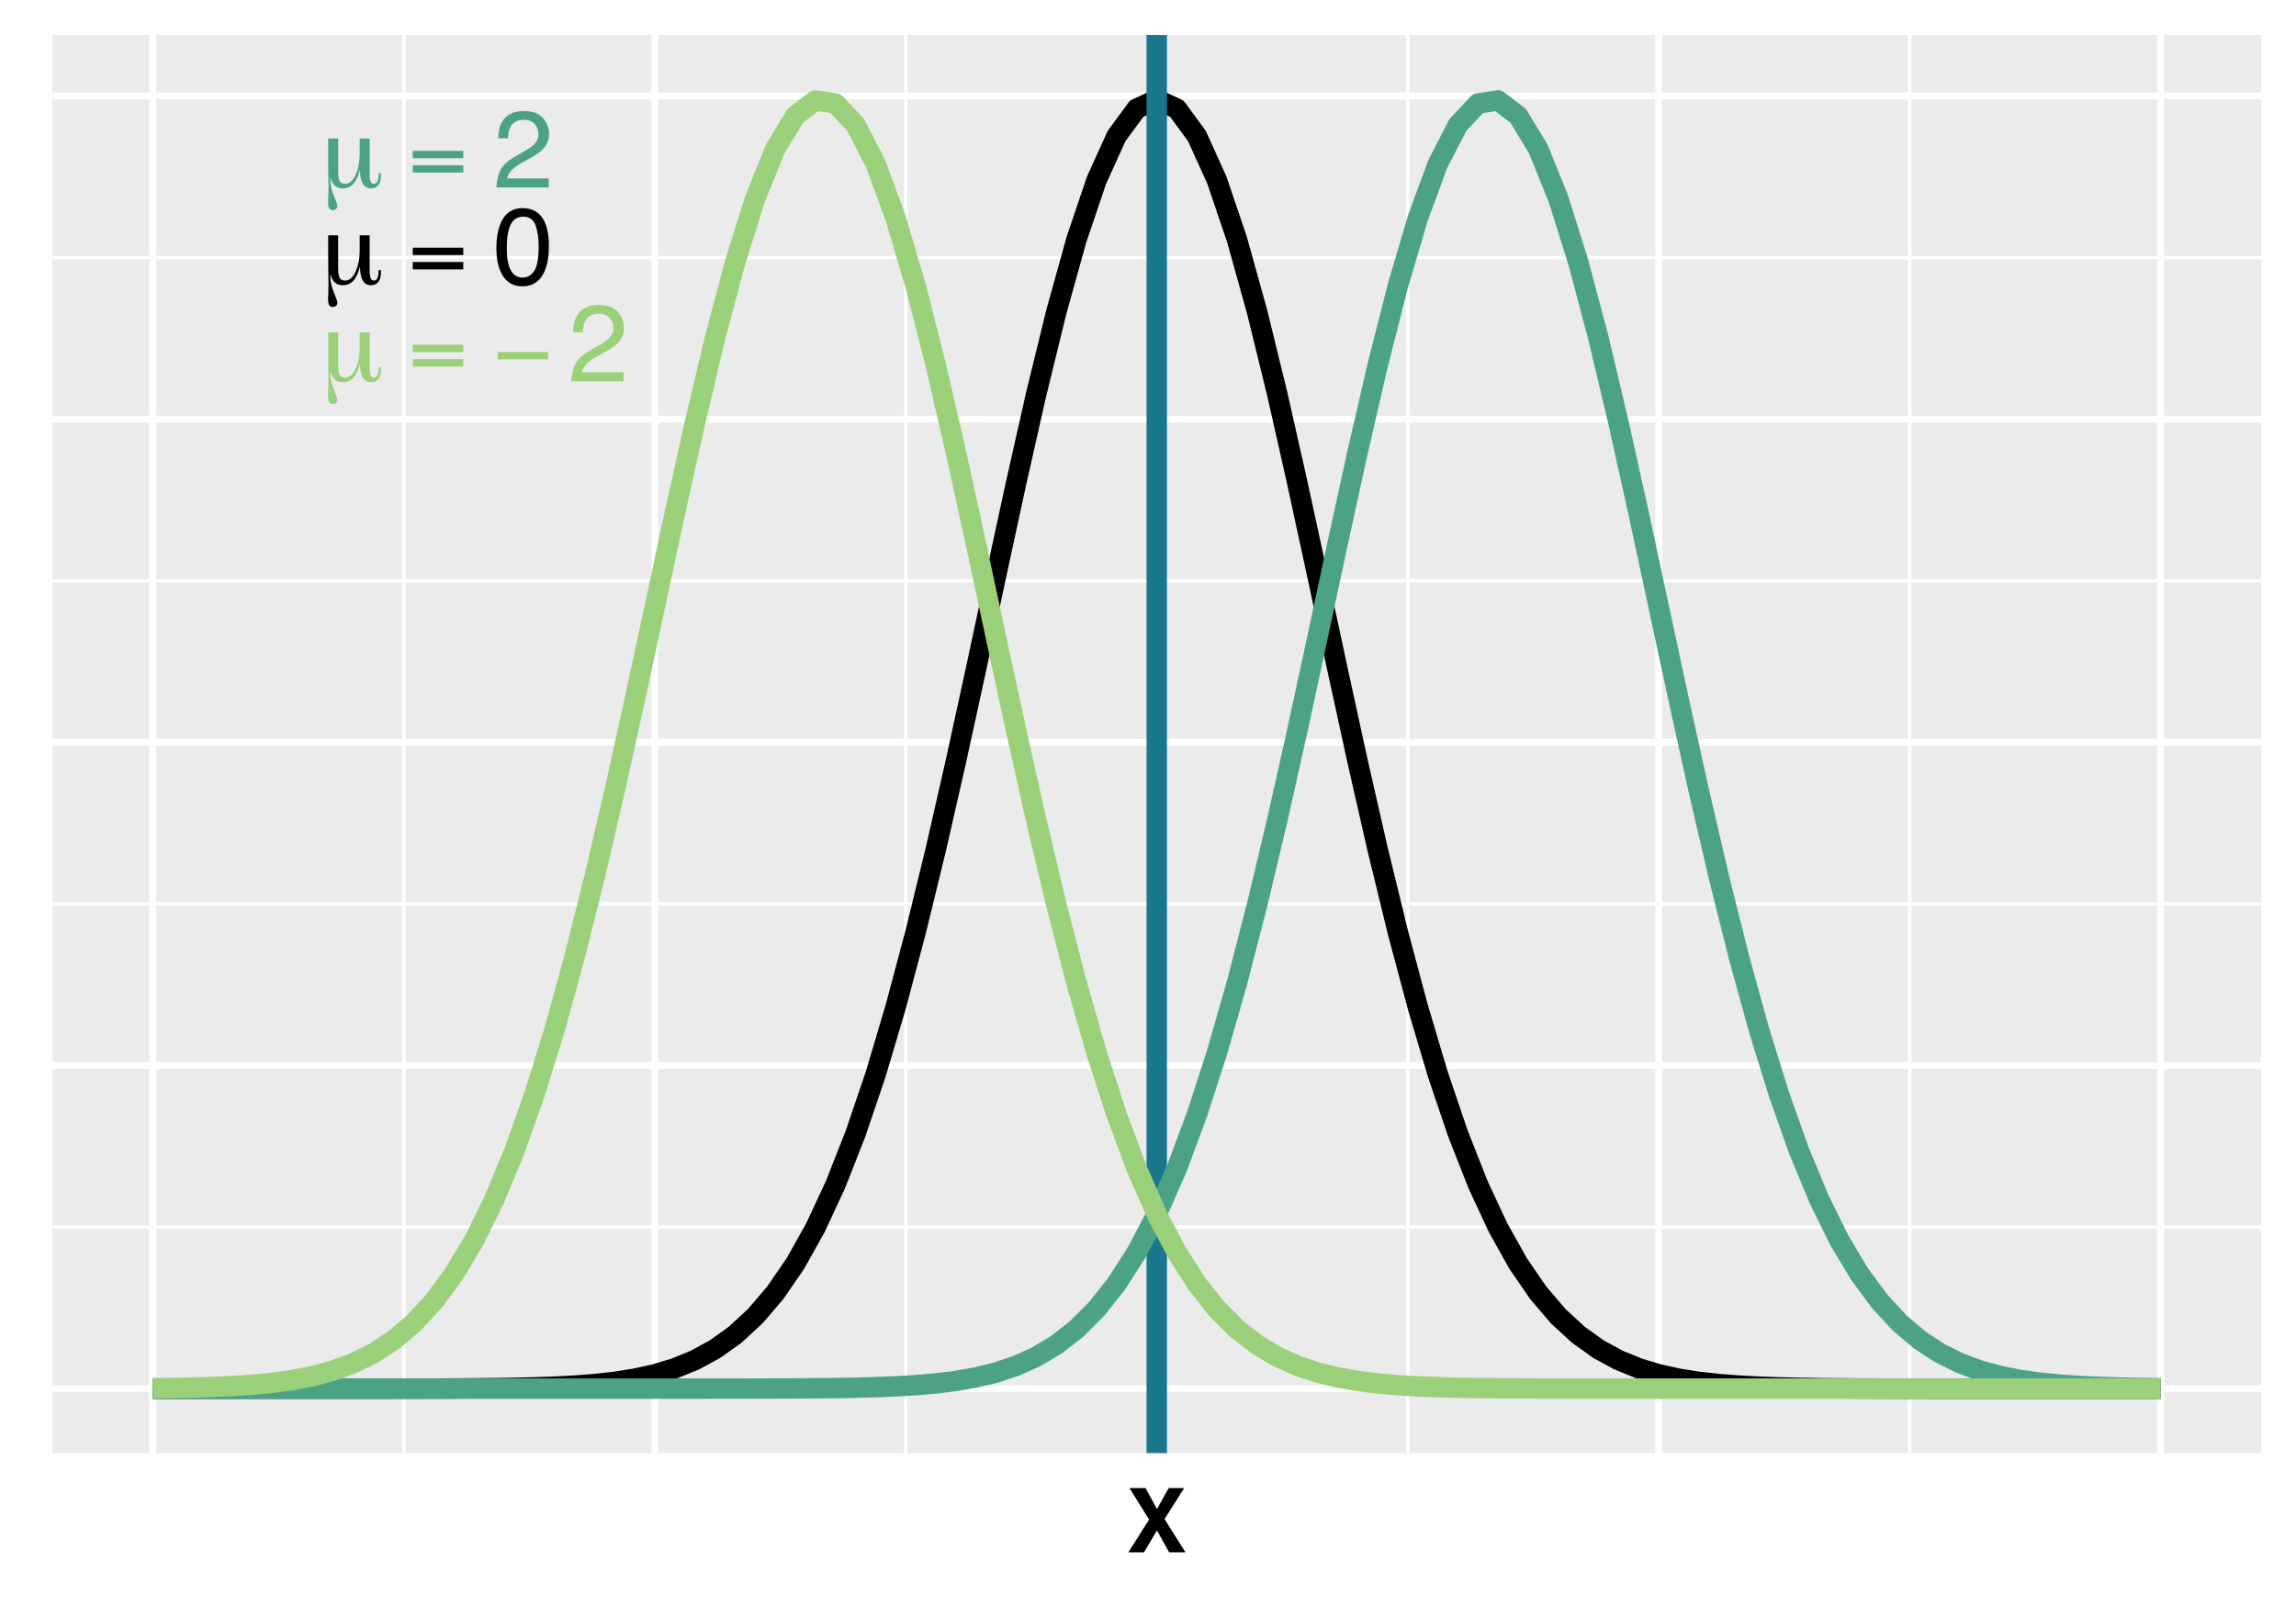
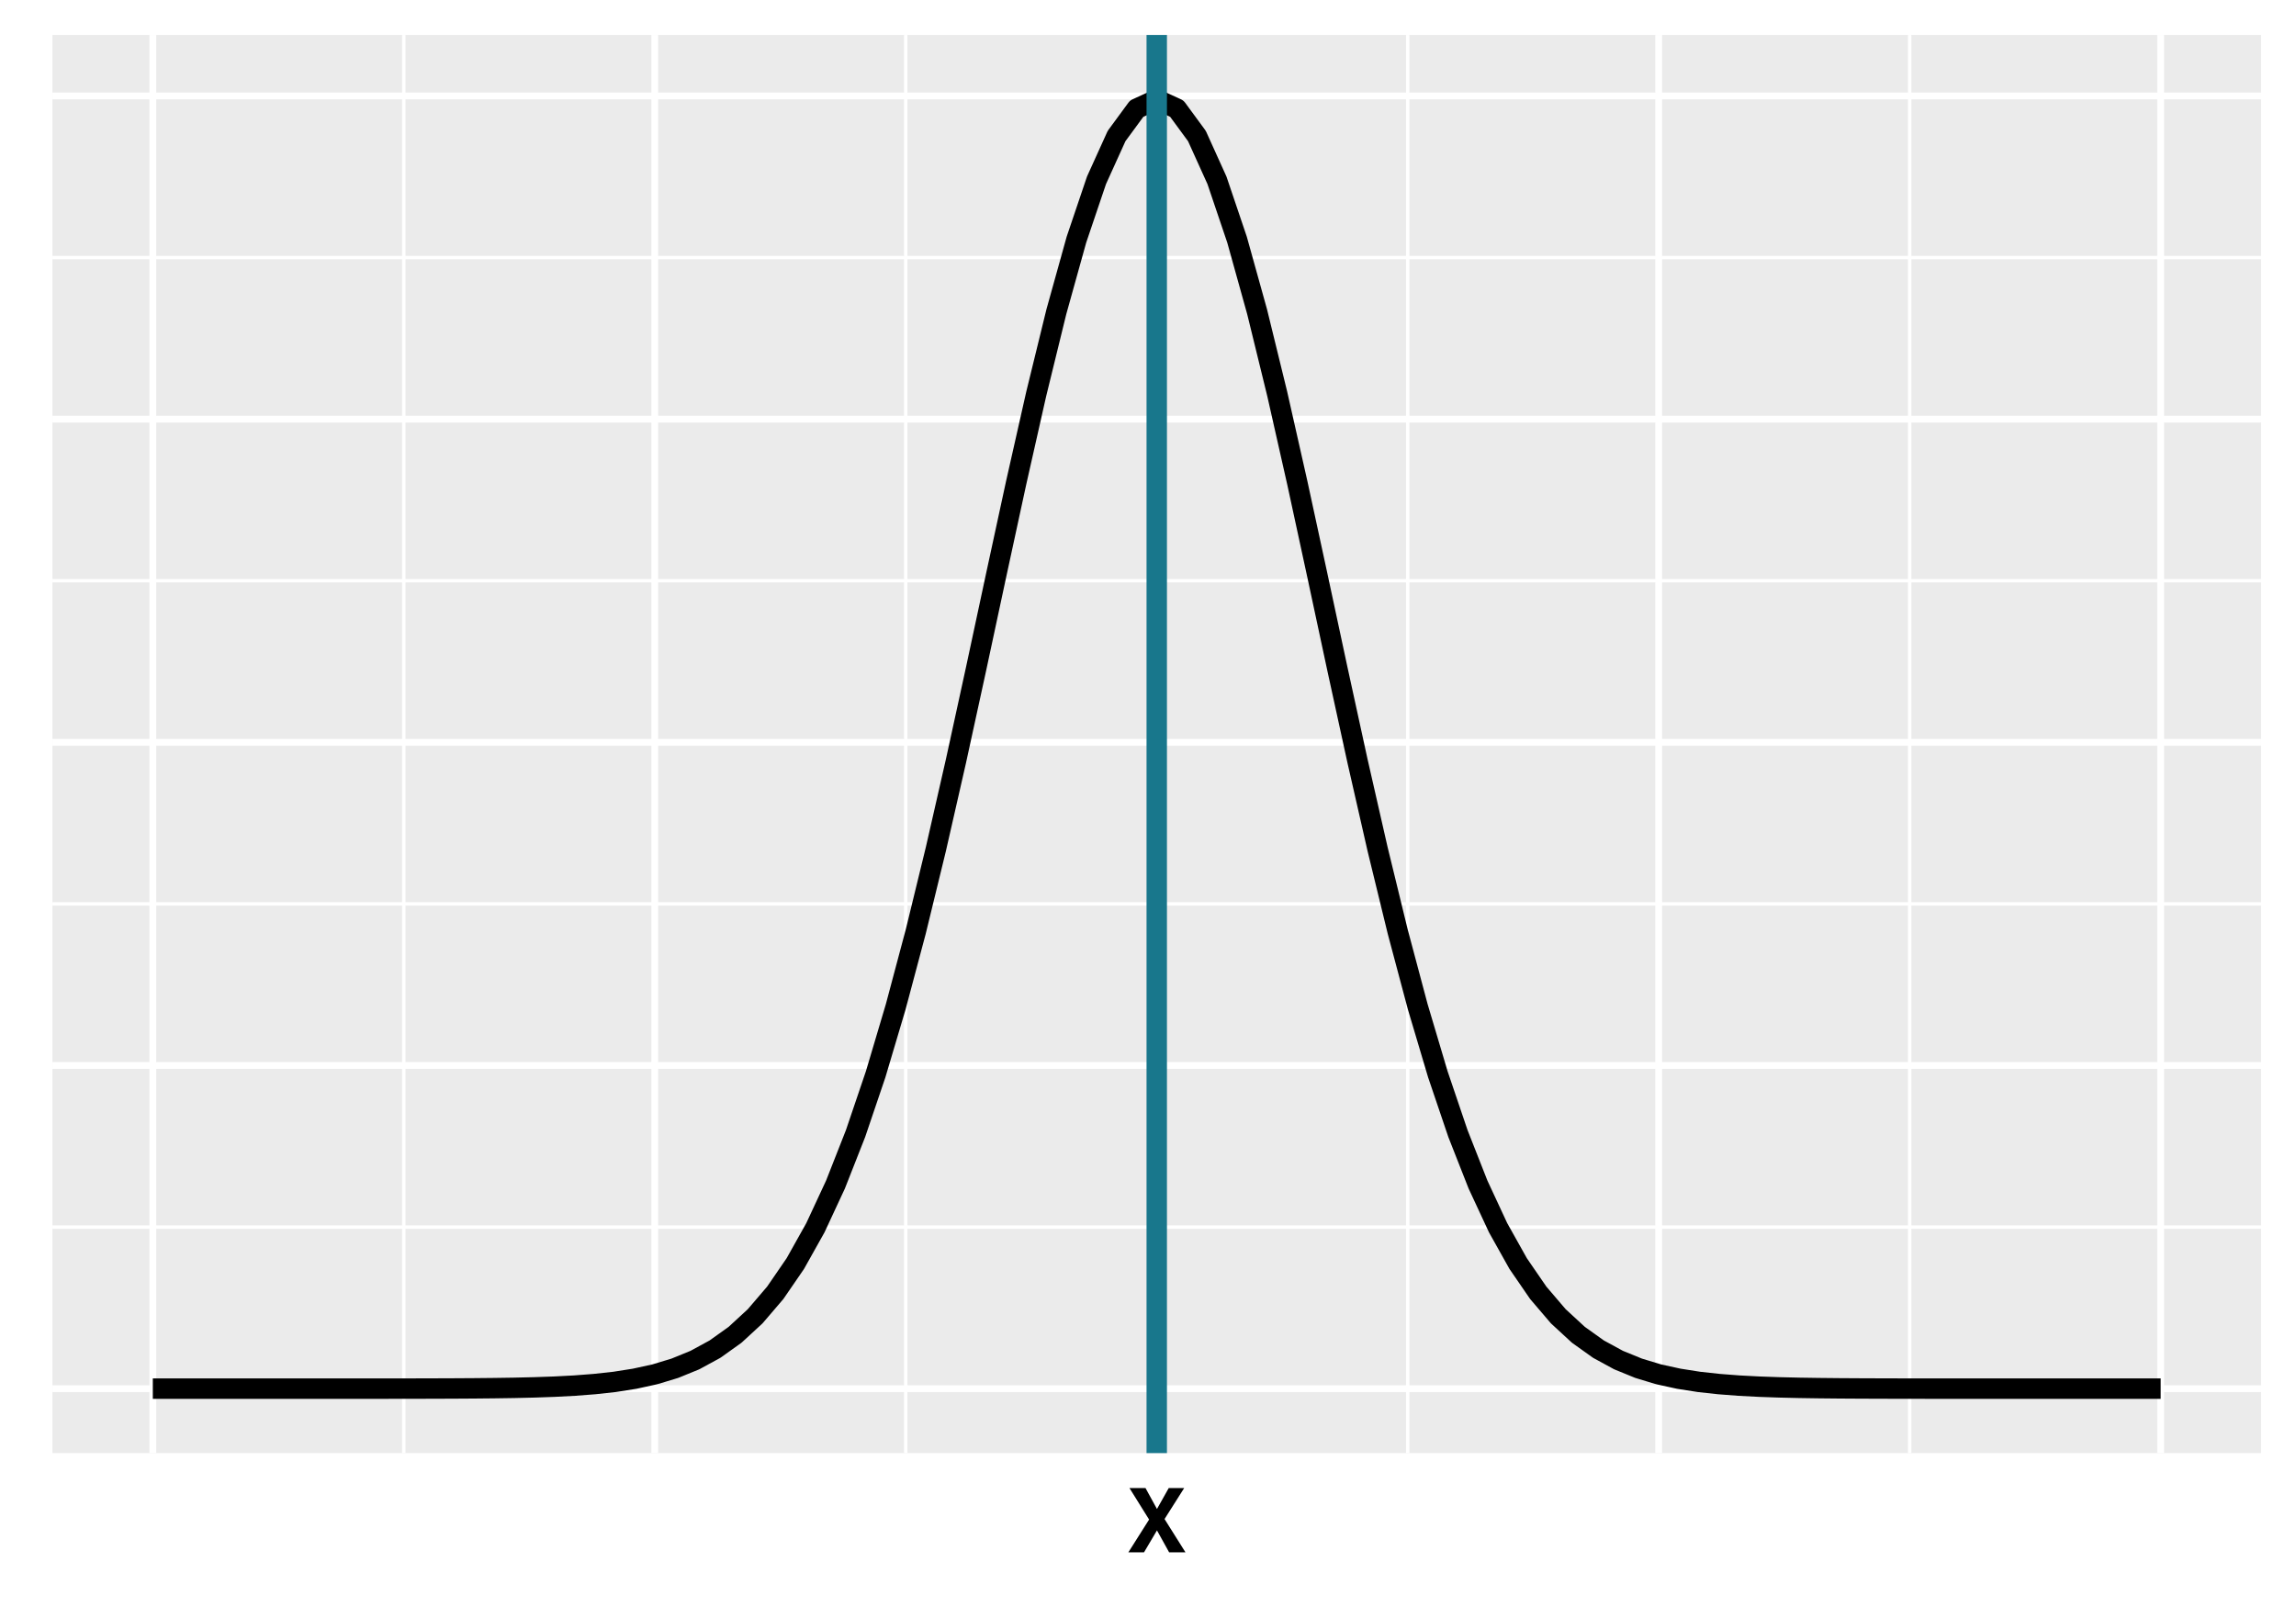
<svg xmlns="http://www.w3.org/2000/svg" xmlns:xlink="http://www.w3.org/1999/xlink" width="360pt" height="252pt" viewBox="0 0 360 252" version="1.1">
  <defs>
    <g>
      <symbol overflow="visible" id="glyph0-0">
-         <path style="stroke:none;" d="M 0.844 3.016 L 0.844 -12.047 L 9.391 -12.047 L 9.391 3.016 Z M 1.812 2.062 L 8.438 2.062 L 8.438 -11.078 L 1.812 -11.078 Z M 1.812 2.062 " />
+         <path style="stroke:none;" d="M 1.047 -10.078 L 9.172 -10.078 L 9.172 0 L 1.047 0 Z M 7.906 -1.266 L 7.906 -8.812 L 2.312 -8.812 L 2.312 -1.266 Z M 7.906 -1.266 " />
      </symbol>
      <symbol overflow="visible" id="glyph0-1">
-         <path style="stroke:none;" d="M 2.828 -2.609 C 2.828 -1.805 2.906 -1.266 3.062 -0.984 C 3.227 -0.711 3.516 -0.578 3.922 -0.578 C 4.578 -0.578 5.117 -1.035 5.547 -1.953 C 5.984 -2.867 6.203 -4.035 6.203 -5.453 L 6.203 -7.672 L 7.766 -7.672 L 7.766 -2.062 C 7.766 -1.551 7.816 -1.176 7.922 -0.938 C 8.035 -0.695 8.203 -0.578 8.422 -0.578 C 8.66 -0.578 8.844 -0.695 8.969 -0.938 C 9.094 -1.176 9.156 -1.523 9.156 -1.984 L 9.156 -2.219 L 9.516 -2.219 C 9.516 -2.176 9.516 -2.129 9.516 -2.078 C 9.523 -2.023 9.531 -1.945 9.531 -1.844 C 9.531 -1.207 9.395 -0.711 9.125 -0.359 C 8.852 -0.016 8.473 0.156 7.984 0.156 C 7.41 0.156 6.977 -0.086 6.688 -0.578 C 6.406 -1.066 6.258 -1.801 6.25 -2.781 C 5.988 -1.77 5.641 -1.023 5.203 -0.547 C 4.766 -0.078 4.211 0.156 3.547 0.156 C 3.047 0.156 2.629 0.008 2.297 -0.281 C 1.973 -0.582 1.75 -1.023 1.625 -1.609 C 1.613 -1.504 1.609 -1.344 1.609 -1.125 C 1.609 -0.406 1.789 0.395 2.156 1.281 C 2.52 2.164 2.703 2.691 2.703 2.859 C 2.703 3.078 2.633 3.25 2.5 3.375 C 2.375 3.5 2.203 3.562 1.984 3.562 C 1.723 3.562 1.535 3.469 1.422 3.281 C 1.305 3.102 1.25 2.801 1.25 2.375 C 1.25 2.27 1.258 1.938 1.281 1.375 C 1.301 0.82 1.312 0.316 1.312 -0.141 C 1.312 -0.547 1.301 -1.117 1.281 -1.859 C 1.27 -2.609 1.266 -3.148 1.266 -3.484 L 1.266 -7.672 L 2.828 -7.672 Z M 2.828 -2.609 " />
-       </symbol>
-       <symbol overflow="visible" id="glyph0-2">
-         <path style="stroke:none;" d="M 8.656 -2.328 L 0.734 -2.328 L 0.734 -3.484 L 8.656 -3.484 Z M 8.656 -4.578 L 0.734 -4.578 L 0.734 -5.734 L 8.656 -5.734 Z M 8.656 -4.578 " />
-       </symbol>
-       <symbol overflow="visible" id="glyph0-3">
-         <path style="stroke:none;" d="M 8.641 -3.453 L 0.734 -3.453 L 0.734 -4.609 L 8.641 -4.609 Z M 8.641 -3.453 " />
-       </symbol>
-       <symbol overflow="visible" id="glyph1-0">
-         <path style="stroke:none;" d="M 0.547 0 L 0.547 -12.25 L 10.281 -12.25 L 10.281 0 Z M 8.734 -1.531 L 8.734 -10.719 L 2.078 -10.719 L 2.078 -1.531 Z M 8.734 -1.531 " />
-       </symbol>
-       <symbol overflow="visible" id="glyph1-1">
-         <path style="stroke:none;" d="M 0.531 0 C 0.582 -1.031 0.789 -1.926 1.156 -2.688 C 1.531 -3.445 2.254 -4.141 3.328 -4.766 L 4.938 -5.688 C 5.656 -6.102 6.16 -6.457 6.453 -6.75 C 6.898 -7.219 7.125 -7.75 7.125 -8.344 C 7.125 -9.031 6.914 -9.578 6.5 -9.984 C 6.082 -10.398 5.531 -10.609 4.844 -10.609 C 3.812 -10.609 3.098 -10.219 2.703 -9.438 C 2.492 -9.02 2.379 -8.441 2.359 -7.703 L 0.828 -7.703 C 0.836 -8.742 1.031 -9.594 1.406 -10.25 C 2.051 -11.406 3.195 -11.984 4.844 -11.984 C 6.207 -11.984 7.207 -11.613 7.844 -10.875 C 8.477 -10.133 8.797 -9.312 8.797 -8.406 C 8.797 -7.445 8.457 -6.629 7.781 -5.953 C 7.395 -5.555 6.695 -5.078 5.688 -4.516 L 4.547 -3.891 C 4.004 -3.586 3.578 -3.301 3.266 -3.031 C 2.703 -2.539 2.348 -2.004 2.203 -1.422 L 8.734 -1.422 L 8.734 0 Z M 0.531 0 " />
-       </symbol>
-       <symbol overflow="visible" id="glyph1-2">
-         <path style="stroke:none;" d="M 4.625 -11.938 C 6.164 -11.938 7.281 -11.301 7.969 -10.031 C 8.5 -9.051 8.766 -7.703 8.766 -5.984 C 8.766 -4.359 8.523 -3.016 8.047 -1.953 C 7.348 -0.43 6.203 0.328 4.609 0.328 C 3.172 0.328 2.102 -0.297 1.406 -1.547 C 0.82 -2.586 0.531 -3.984 0.531 -5.734 C 0.531 -7.086 0.707 -8.25 1.062 -9.219 C 1.719 -11.031 2.906 -11.938 4.625 -11.938 Z M 4.609 -1.047 C 5.379 -1.047 5.992 -1.391 6.453 -2.078 C 6.922 -2.766 7.156 -4.047 7.156 -5.922 C 7.156 -7.285 6.988 -8.406 6.656 -9.281 C 6.32 -10.156 5.676 -10.594 4.719 -10.594 C 3.832 -10.594 3.18 -10.176 2.766 -9.344 C 2.359 -8.508 2.156 -7.285 2.156 -5.672 C 2.156 -4.453 2.285 -3.473 2.547 -2.734 C 2.953 -1.609 3.641 -1.047 4.609 -1.047 Z M 4.609 -1.047 " />
-       </symbol>
-       <symbol overflow="visible" id="glyph2-0">
-         <path style="stroke:none;" d="M 1.047 -10.078 L 9.172 -10.078 L 9.172 0 L 1.047 0 Z M 7.906 -1.266 L 7.906 -8.812 L 2.312 -8.812 L 2.312 -1.266 Z M 7.906 -1.266 " />
-       </symbol>
-       <symbol overflow="visible" id="glyph2-1">
        <path style="stroke:none;" d="M 9.172 0 L 6.609 0 L 4.703 -3.438 L 2.672 0 L 0.219 0 L 3.469 -5.141 L 0.391 -10.078 L 2.906 -10.078 L 4.703 -6.797 L 6.547 -10.078 L 8.969 -10.078 L 5.891 -5.219 Z M 9.172 0 " />
      </symbol>
    </g>
    <clipPath id="clip1">
      <path d="M 8.219 5.48 L 354.52 5.48 L 354.52 227.871 L 8.219 227.871 Z M 8.219 5.48 " />
    </clipPath>
    <clipPath id="clip2">
      <path d="M 8.219 192 L 354.52 192 L 354.52 193 L 8.219 193 Z M 8.219 192 " />
    </clipPath>
    <clipPath id="clip3">
      <path d="M 8.219 141 L 354.52 141 L 354.52 143 L 8.219 143 Z M 8.219 141 " />
    </clipPath>
    <clipPath id="clip4">
      <path d="M 8.219 90 L 354.52 90 L 354.52 92 L 8.219 92 Z M 8.219 90 " />
    </clipPath>
    <clipPath id="clip5">
      <path d="M 8.219 40 L 354.52 40 L 354.52 41 L 8.219 41 Z M 8.219 40 " />
    </clipPath>
    <clipPath id="clip6">
      <path d="M 63 5.48 L 64 5.48 L 64 227.871 L 63 227.871 Z M 63 5.48 " />
    </clipPath>
    <clipPath id="clip7">
      <path d="M 141 5.48 L 143 5.48 L 143 227.871 L 141 227.871 Z M 141 5.48 " />
    </clipPath>
    <clipPath id="clip8">
      <path d="M 220 5.48 L 221 5.48 L 221 227.871 L 220 227.871 Z M 220 5.48 " />
    </clipPath>
    <clipPath id="clip9">
      <path d="M 299 5.48 L 300 5.48 L 300 227.871 L 299 227.871 Z M 299 5.48 " />
    </clipPath>
    <clipPath id="clip10">
      <path d="M 8.219 217 L 354.52 217 L 354.52 219 L 8.219 219 Z M 8.219 217 " />
    </clipPath>
    <clipPath id="clip11">
      <path d="M 8.219 166 L 354.52 166 L 354.52 168 L 8.219 168 Z M 8.219 166 " />
    </clipPath>
    <clipPath id="clip12">
      <path d="M 8.219 115 L 354.52 115 L 354.52 117 L 8.219 117 Z M 8.219 115 " />
    </clipPath>
    <clipPath id="clip13">
      <path d="M 8.219 65 L 354.52 65 L 354.52 67 L 8.219 67 Z M 8.219 65 " />
    </clipPath>
    <clipPath id="clip14">
      <path d="M 8.219 14 L 354.52 14 L 354.52 16 L 8.219 16 Z M 8.219 14 " />
    </clipPath>
    <clipPath id="clip15">
      <path d="M 23 5.48 L 25 5.48 L 25 227.871 L 23 227.871 Z M 23 5.48 " />
    </clipPath>
    <clipPath id="clip16">
      <path d="M 102 5.48 L 104 5.48 L 104 227.871 L 102 227.871 Z M 102 5.48 " />
    </clipPath>
    <clipPath id="clip17">
      <path d="M 180 5.48 L 182 5.48 L 182 227.871 L 180 227.871 Z M 180 5.48 " />
    </clipPath>
    <clipPath id="clip18">
      <path d="M 259 5.48 L 261 5.48 L 261 227.871 L 259 227.871 Z M 259 5.48 " />
    </clipPath>
    <clipPath id="clip19">
      <path d="M 338 5.48 L 340 5.48 L 340 227.871 L 338 227.871 Z M 338 5.48 " />
    </clipPath>
    <clipPath id="clip20">
      <path d="M 179 5.48 L 183 5.48 L 183 227.871 L 179 227.871 Z M 179 5.48 " />
    </clipPath>
  </defs>
-   <g id="surface284">
+   <g id="surface274">
    <rect x="0" y="0" width="360" height="252" style="fill:rgb(100%,100%,100%);fill-opacity:1;stroke:none;" />
    <rect x="0" y="0" width="360" height="252" style="fill:rgb(100%,100%,100%);fill-opacity:1;stroke:none;" />
    <path style="fill:none;stroke-width:1.067;stroke-linecap:round;stroke-linejoin:round;stroke:rgb(100%,100%,100%);stroke-opacity:1;stroke-miterlimit:10;" d="M 0 252 L 360 252 L 360 0 L 0 0 Z M 0 252 " />
    <g clip-path="url(#clip1)" clip-rule="nonzero">
      <path style=" stroke:none;fill-rule:nonzero;fill:rgb(92.157%,92.157%,92.157%);fill-opacity:1;" d="M 8.219 227.867 L 354.52 227.867 L 354.52 5.477 L 8.219 5.477 Z M 8.219 227.867 " />
    </g>
    <g clip-path="url(#clip2)" clip-rule="nonzero">
      <path style="fill:none;stroke-width:0.533;stroke-linecap:butt;stroke-linejoin:round;stroke:rgb(100%,100%,100%);stroke-opacity:1;stroke-miterlimit:10;" d="M 8.219 192.422 L 354.52 192.422 " />
    </g>
    <g clip-path="url(#clip3)" clip-rule="nonzero">
      <path style="fill:none;stroke-width:0.533;stroke-linecap:butt;stroke-linejoin:round;stroke:rgb(100%,100%,100%);stroke-opacity:1;stroke-miterlimit:10;" d="M 8.219 141.746 L 354.52 141.746 " />
    </g>
    <g clip-path="url(#clip4)" clip-rule="nonzero">
      <path style="fill:none;stroke-width:0.533;stroke-linecap:butt;stroke-linejoin:round;stroke:rgb(100%,100%,100%);stroke-opacity:1;stroke-miterlimit:10;" d="M 8.219 91.066 L 354.52 91.066 " />
    </g>
    <g clip-path="url(#clip5)" clip-rule="nonzero">
      <path style="fill:none;stroke-width:0.533;stroke-linecap:butt;stroke-linejoin:round;stroke:rgb(100%,100%,100%);stroke-opacity:1;stroke-miterlimit:10;" d="M 8.219 40.391 L 354.52 40.391 " />
    </g>
    <g clip-path="url(#clip6)" clip-rule="nonzero">
      <path style="fill:none;stroke-width:0.533;stroke-linecap:butt;stroke-linejoin:round;stroke:rgb(100%,100%,100%);stroke-opacity:1;stroke-miterlimit:10;" d="M 63.312 227.867 L 63.312 5.48 " />
    </g>
    <g clip-path="url(#clip7)" clip-rule="nonzero">
      <path style="fill:none;stroke-width:0.533;stroke-linecap:butt;stroke-linejoin:round;stroke:rgb(100%,100%,100%);stroke-opacity:1;stroke-miterlimit:10;" d="M 142.016 227.867 L 142.016 5.48 " />
    </g>
    <g clip-path="url(#clip8)" clip-rule="nonzero">
      <path style="fill:none;stroke-width:0.533;stroke-linecap:butt;stroke-linejoin:round;stroke:rgb(100%,100%,100%);stroke-opacity:1;stroke-miterlimit:10;" d="M 220.723 227.867 L 220.723 5.48 " />
    </g>
    <g clip-path="url(#clip9)" clip-rule="nonzero">
      <path style="fill:none;stroke-width:0.533;stroke-linecap:butt;stroke-linejoin:round;stroke:rgb(100%,100%,100%);stroke-opacity:1;stroke-miterlimit:10;" d="M 299.426 227.867 L 299.426 5.48 " />
    </g>
    <g clip-path="url(#clip10)" clip-rule="nonzero">
      <path style="fill:none;stroke-width:1.067;stroke-linecap:butt;stroke-linejoin:round;stroke:rgb(100%,100%,100%);stroke-opacity:1;stroke-miterlimit:10;" d="M 8.219 217.758 L 354.52 217.758 " />
    </g>
    <g clip-path="url(#clip11)" clip-rule="nonzero">
      <path style="fill:none;stroke-width:1.067;stroke-linecap:butt;stroke-linejoin:round;stroke:rgb(100%,100%,100%);stroke-opacity:1;stroke-miterlimit:10;" d="M 8.219 167.082 L 354.52 167.082 " />
    </g>
    <g clip-path="url(#clip12)" clip-rule="nonzero">
      <path style="fill:none;stroke-width:1.067;stroke-linecap:butt;stroke-linejoin:round;stroke:rgb(100%,100%,100%);stroke-opacity:1;stroke-miterlimit:10;" d="M 8.219 116.406 L 354.52 116.406 " />
    </g>
    <g clip-path="url(#clip13)" clip-rule="nonzero">
      <path style="fill:none;stroke-width:1.067;stroke-linecap:butt;stroke-linejoin:round;stroke:rgb(100%,100%,100%);stroke-opacity:1;stroke-miterlimit:10;" d="M 8.219 65.73 L 354.52 65.73 " />
    </g>
    <g clip-path="url(#clip14)" clip-rule="nonzero">
      <path style="fill:none;stroke-width:1.067;stroke-linecap:butt;stroke-linejoin:round;stroke:rgb(100%,100%,100%);stroke-opacity:1;stroke-miterlimit:10;" d="M 8.219 15.051 L 354.52 15.051 " />
    </g>
    <g clip-path="url(#clip15)" clip-rule="nonzero">
      <path style="fill:none;stroke-width:1.067;stroke-linecap:butt;stroke-linejoin:round;stroke:rgb(100%,100%,100%);stroke-opacity:1;stroke-miterlimit:10;" d="M 23.961 227.867 L 23.961 5.48 " />
    </g>
    <g clip-path="url(#clip16)" clip-rule="nonzero">
      <path style="fill:none;stroke-width:1.067;stroke-linecap:butt;stroke-linejoin:round;stroke:rgb(100%,100%,100%);stroke-opacity:1;stroke-miterlimit:10;" d="M 102.664 227.867 L 102.664 5.48 " />
    </g>
    <g clip-path="url(#clip17)" clip-rule="nonzero">
      <path style="fill:none;stroke-width:1.067;stroke-linecap:butt;stroke-linejoin:round;stroke:rgb(100%,100%,100%);stroke-opacity:1;stroke-miterlimit:10;" d="M 181.371 227.867 L 181.371 5.48 " />
    </g>
    <g clip-path="url(#clip18)" clip-rule="nonzero">
      <path style="fill:none;stroke-width:1.067;stroke-linecap:butt;stroke-linejoin:round;stroke:rgb(100%,100%,100%);stroke-opacity:1;stroke-miterlimit:10;" d="M 260.074 227.867 L 260.074 5.48 " />
    </g>
    <g clip-path="url(#clip19)" clip-rule="nonzero">
      <path style="fill:none;stroke-width:1.067;stroke-linecap:butt;stroke-linejoin:round;stroke:rgb(100%,100%,100%);stroke-opacity:1;stroke-miterlimit:10;" d="M 338.781 227.867 L 338.781 5.48 " />
    </g>
    <path style="fill:none;stroke-width:3.201;stroke-linecap:butt;stroke-linejoin:round;stroke:rgb(0%,0%,0%);stroke-opacity:1;stroke-miterlimit:10;" d="M 23.961 217.758 L 58.59 217.758 L 64.887 217.75 L 68.035 217.742 L 71.184 217.73 L 74.332 217.711 L 77.48 217.68 L 80.629 217.633 L 83.777 217.559 L 86.926 217.449 L 90.07 217.285 L 93.219 217.043 L 96.367 216.699 L 99.516 216.203 L 102.664 215.516 L 105.812 214.562 L 108.961 213.277 L 112.109 211.562 L 115.258 209.312 L 118.406 206.41 L 121.555 202.73 L 124.703 198.145 L 127.852 192.523 L 131 185.754 L 134.148 177.75 L 137.297 168.461 L 140.441 157.883 L 143.59 146.07 L 146.738 133.16 L 149.887 119.352 L 153.035 104.926 L 156.184 90.234 L 159.332 75.691 L 162.48 61.75 L 165.629 48.891 L 168.777 37.586 L 171.926 28.273 L 175.074 21.328 L 178.223 17.039 L 181.371 15.59 L 184.52 17.039 L 187.668 21.328 L 190.812 28.273 L 193.961 37.586 L 197.109 48.891 L 200.258 61.75 L 203.406 75.691 L 206.555 90.234 L 209.703 104.926 L 212.852 119.352 L 216 133.16 L 219.148 146.07 L 222.297 157.883 L 225.445 168.461 L 228.594 177.75 L 231.742 185.754 L 234.891 192.523 L 238.039 198.145 L 241.188 202.73 L 244.332 206.41 L 247.48 209.312 L 250.629 211.562 L 253.777 213.277 L 256.926 214.562 L 260.074 215.516 L 263.223 216.203 L 266.371 216.699 L 269.52 217.043 L 272.668 217.285 L 275.816 217.449 L 278.965 217.559 L 282.113 217.633 L 285.262 217.68 L 288.41 217.711 L 291.559 217.73 L 294.703 217.742 L 297.852 217.75 L 304.148 217.758 L 338.781 217.758 " />
    <g clip-path="url(#clip20)" clip-rule="nonzero">
      <path style="fill:none;stroke-width:3.201;stroke-linecap:butt;stroke-linejoin:round;stroke:rgb(9.412%,46.667%,54.902%);stroke-opacity:1;stroke-miterlimit:10;" d="M 181.371 227.867 L 181.371 5.48 " />
    </g>
-     <path style="fill:none;stroke-width:3.201;stroke-linecap:butt;stroke-linejoin:round;stroke:rgb(29.804%,63.922%,51.765%);stroke-opacity:1;stroke-miterlimit:10;" d="M 23.961 217.758 L 108.961 217.758 L 112.109 217.754 L 115.258 217.754 L 121.555 217.738 L 124.703 217.723 L 127.852 217.703 L 131 217.668 L 134.148 217.613 L 137.297 217.527 L 140.441 217.402 L 143.59 217.215 L 146.738 216.941 L 149.887 216.551 L 153.035 216 L 156.184 215.23 L 159.332 214.176 L 162.48 212.758 L 165.629 210.875 L 168.777 208.422 L 171.926 205.277 L 175.074 201.309 L 178.223 196.391 L 181.371 190.398 L 184.52 183.227 L 187.668 174.797 L 190.812 165.074 L 193.961 154.078 L 197.109 141.883 L 200.258 128.645 L 203.406 114.598 L 206.555 100.039 L 209.703 85.348 L 212.852 70.953 L 216 57.32 L 219.148 44.93 L 222.297 34.242 L 225.445 25.68 L 228.594 19.59 L 231.742 16.234 L 234.891 15.75 L 238.039 18.16 L 241.188 23.359 L 244.332 31.133 L 247.48 41.156 L 250.629 53.027 L 253.777 66.301 L 256.926 80.496 L 260.074 95.137 L 263.223 109.781 L 266.371 124.039 L 269.52 137.578 L 272.668 150.141 L 275.816 161.547 L 278.965 171.699 L 282.113 180.559 L 285.262 188.145 L 288.41 194.52 L 291.559 199.781 L 294.703 204.051 L 297.852 207.457 L 301 210.129 L 304.148 212.188 L 307.297 213.75 L 310.445 214.914 L 313.594 215.77 L 316.742 216.387 L 319.891 216.828 L 323.039 217.137 L 326.188 217.348 L 329.336 217.492 L 332.484 217.586 L 335.633 217.652 L 338.781 217.691 " />
-     <path style="fill:none;stroke-width:3.201;stroke-linecap:butt;stroke-linejoin:round;stroke:rgb(60.392%,81.569%,47.451%);stroke-opacity:1;stroke-miterlimit:10;" d="M 23.961 217.691 L 27.109 217.652 L 30.258 217.586 L 33.406 217.492 L 36.555 217.348 L 39.699 217.137 L 42.848 216.828 L 45.996 216.387 L 49.145 215.77 L 52.293 214.914 L 55.441 213.75 L 58.59 212.188 L 61.738 210.129 L 64.887 207.457 L 68.035 204.051 L 71.184 199.781 L 74.332 194.52 L 77.48 188.145 L 80.629 180.559 L 83.777 171.699 L 86.926 161.547 L 90.07 150.141 L 93.219 137.578 L 96.367 124.039 L 99.516 109.781 L 102.664 95.137 L 105.812 80.496 L 108.961 66.301 L 112.109 53.027 L 115.258 41.156 L 118.406 31.133 L 121.555 23.359 L 124.703 18.16 L 127.852 15.75 L 131 16.234 L 134.148 19.59 L 137.297 25.68 L 140.441 34.242 L 143.59 44.93 L 146.738 57.32 L 149.887 70.953 L 153.035 85.348 L 156.184 100.039 L 159.332 114.598 L 162.48 128.645 L 165.629 141.883 L 168.777 154.078 L 171.926 165.074 L 175.074 174.797 L 178.223 183.227 L 181.371 190.398 L 184.52 196.391 L 187.668 201.309 L 190.812 205.277 L 193.961 208.422 L 197.109 210.875 L 200.258 212.758 L 203.406 214.176 L 206.555 215.23 L 209.703 216 L 212.852 216.551 L 216 216.941 L 219.148 217.215 L 222.297 217.402 L 225.445 217.527 L 228.594 217.613 L 231.742 217.668 L 234.891 217.703 L 238.039 217.723 L 241.188 217.738 L 244.332 217.746 L 247.48 217.754 L 250.629 217.754 L 253.777 217.758 L 338.781 217.758 " />
-     <g style="fill:rgb(60.392%,81.569%,47.451%);fill-opacity:1;">
-       <use xlink:href="#glyph0-1" x="50.195" y="59.801" />
-     </g>
-     <g style="fill:rgb(60.392%,81.569%,47.451%);fill-opacity:1;">
-       <use xlink:href="#glyph0-2" x="63.98" y="59.801" />
-     </g>
-     <g style="fill:rgb(60.392%,81.569%,47.451%);fill-opacity:1;">
-       <use xlink:href="#glyph0-3" x="77.301" y="59.801" />
-     </g>
-     <g style="fill:rgb(60.392%,81.569%,47.451%);fill-opacity:1;">
-       <use xlink:href="#glyph1-1" x="89.039" y="59.801" />
-     </g>
    <g style="fill:rgb(0%,0%,0%);fill-opacity:1;">
-       <use xlink:href="#glyph0-1" x="50.195" y="44.574" />
-     </g>
-     <g style="fill:rgb(0%,0%,0%);fill-opacity:1;">
-       <use xlink:href="#glyph0-2" x="63.98" y="44.574" />
-     </g>
-     <g style="fill:rgb(0%,0%,0%);fill-opacity:1;">
-       <use xlink:href="#glyph1-2" x="77.301" y="44.574" />
-     </g>
-     <g style="fill:rgb(29.804%,63.922%,51.765%);fill-opacity:1;">
-       <use xlink:href="#glyph0-1" x="50.195" y="29.395" />
-     </g>
-     <g style="fill:rgb(29.804%,63.922%,51.765%);fill-opacity:1;">
-       <use xlink:href="#glyph0-2" x="63.98" y="29.395" />
-     </g>
-     <g style="fill:rgb(29.804%,63.922%,51.765%);fill-opacity:1;">
-       <use xlink:href="#glyph1-1" x="77.301" y="29.395" />
-     </g>
-     <g style="fill:rgb(0%,0%,0%);fill-opacity:1;">
-       <use xlink:href="#glyph2-1" x="176.703" y="243.426" />
+       <use xlink:href="#glyph0-1" x="176.703" y="243.426" />
    </g>
  </g>
</svg>
